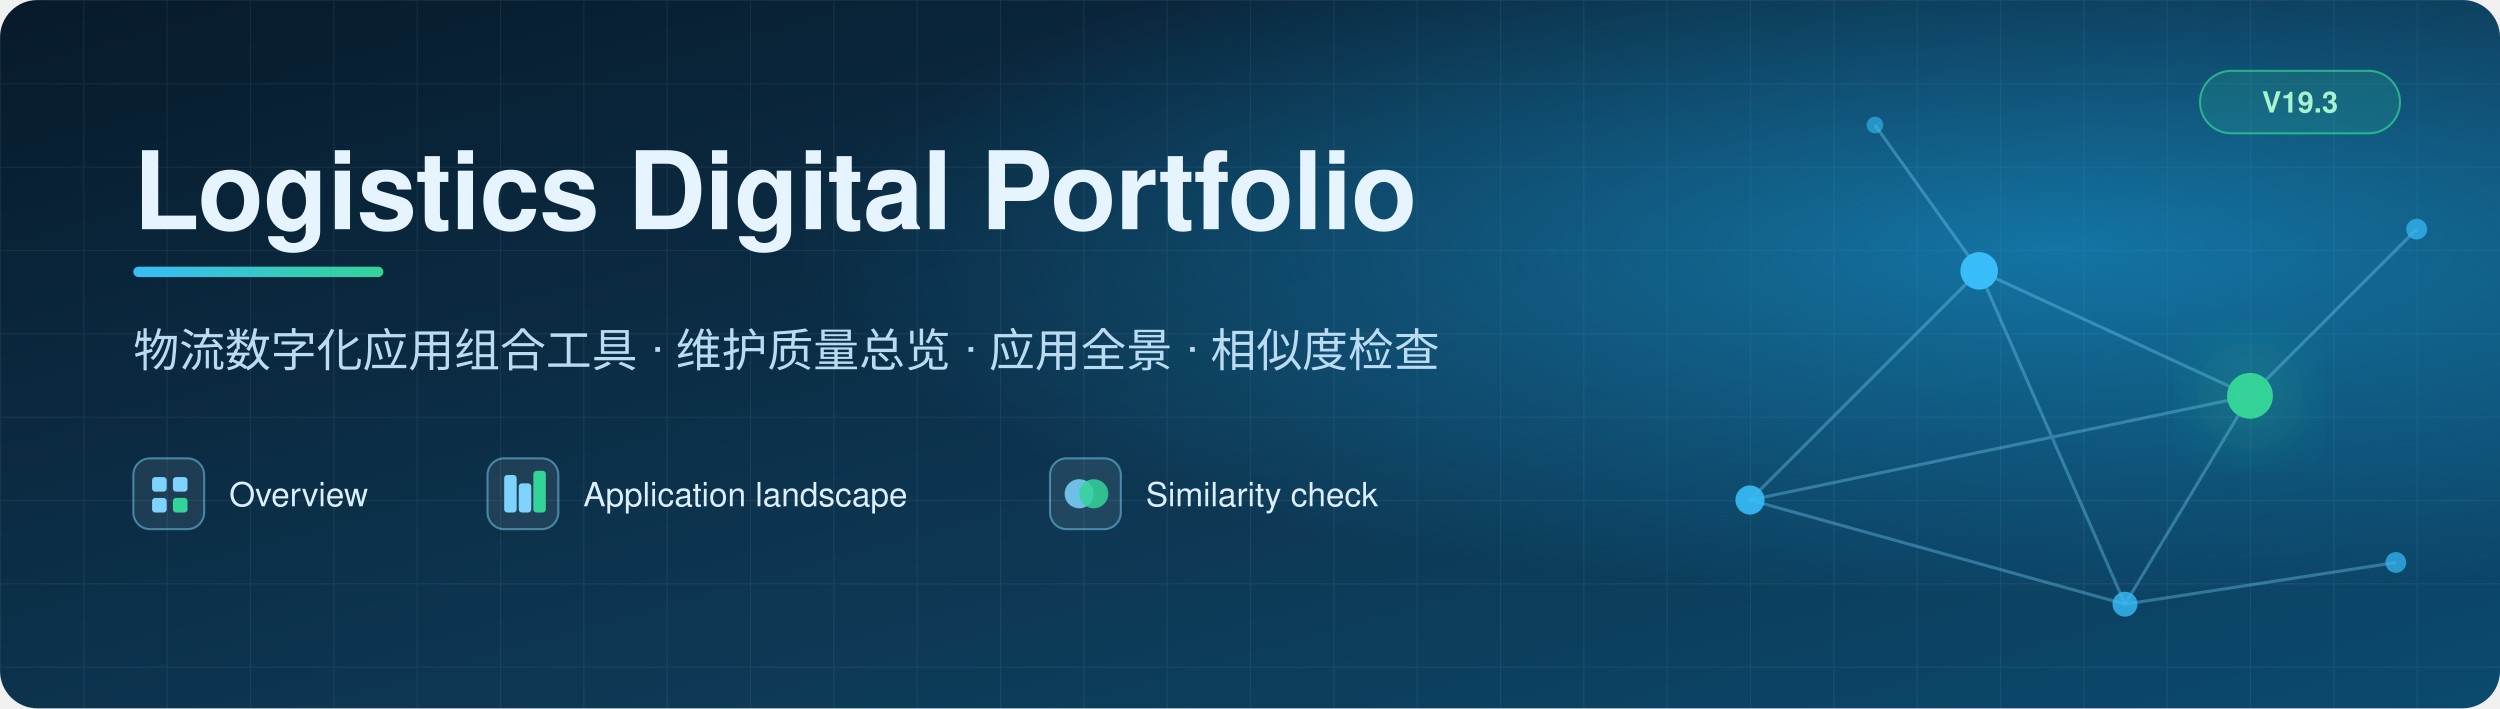
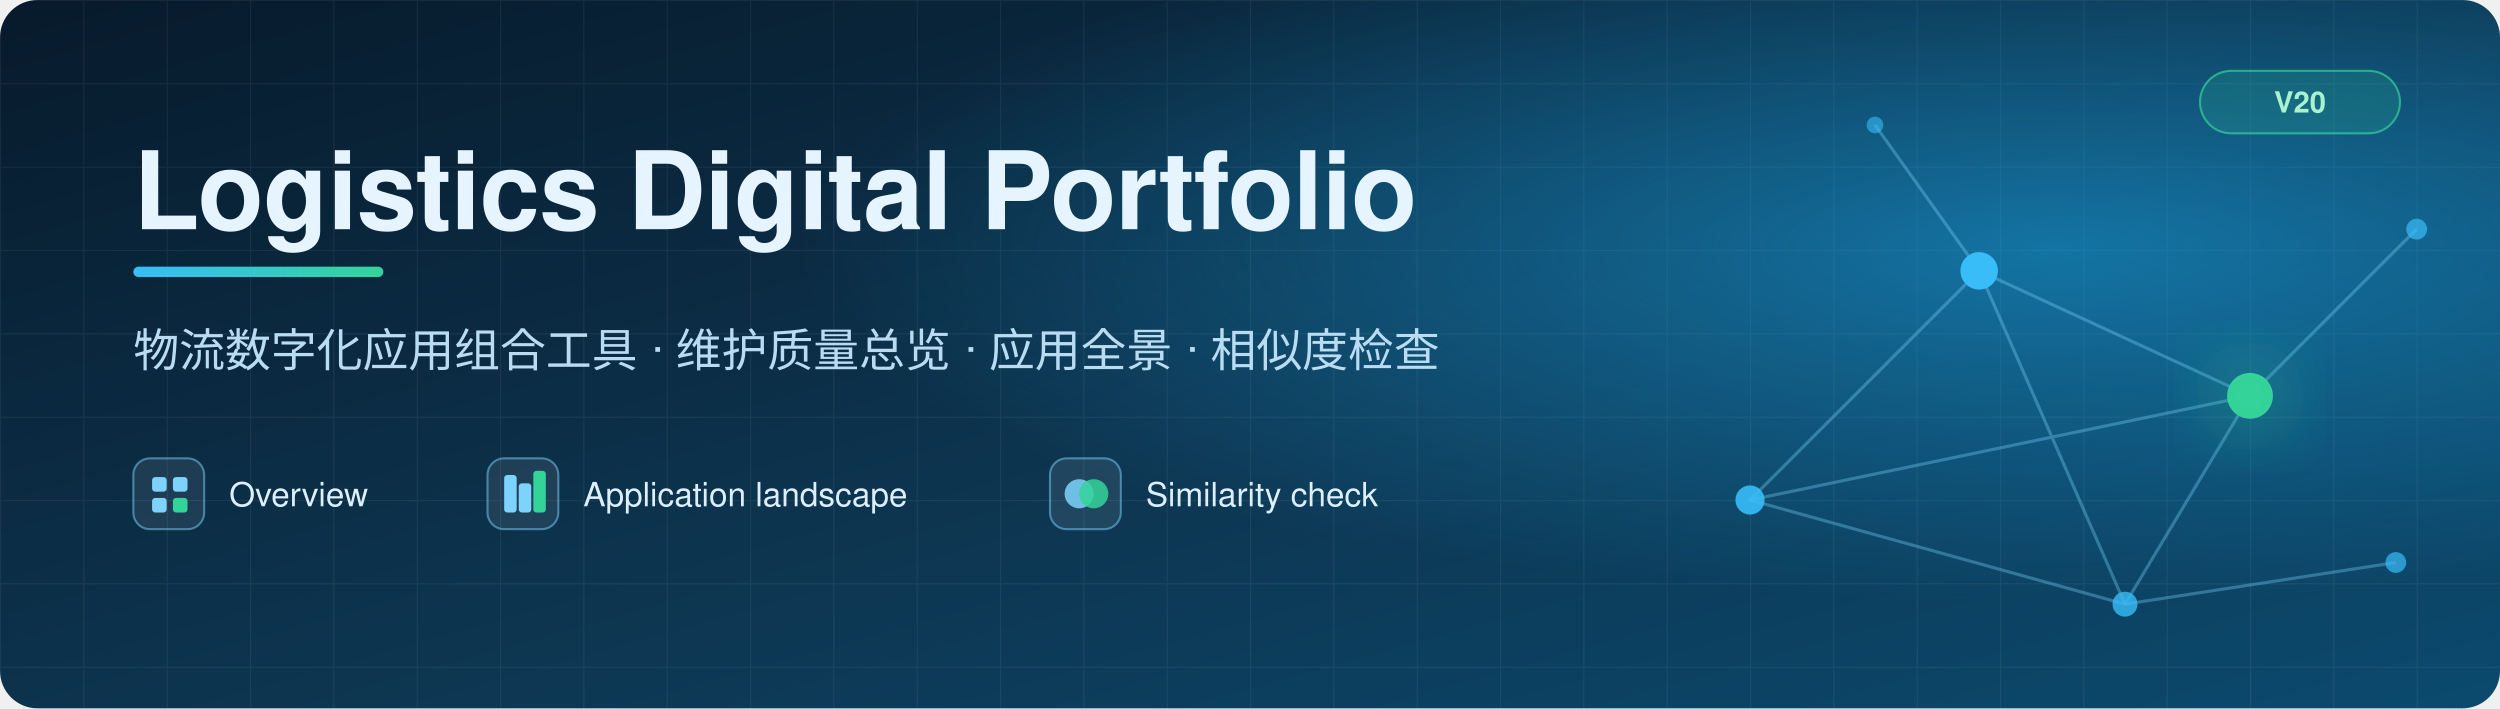
<svg xmlns="http://www.w3.org/2000/svg" width="1200" height="340" viewBox="0 0 1200 340" role="img" aria-label="Logistics Digital Portfolio">
  <defs>
    <linearGradient id="bg" x1="0" y1="0" x2="1" y2="1">
      <stop offset="0" stop-color="#071a2b" />
      <stop offset="0.55" stop-color="#0d3550" />
      <stop offset="1" stop-color="#0b4a6e" />
    </linearGradient>
    <radialGradient id="glow" cx="0.82" cy="0.35" r="0.5">
      <stop offset="0" stop-color="#19a6e6" stop-opacity="0.55" />
      <stop offset="1" stop-color="#19a6e6" stop-opacity="0" />
    </radialGradient>
    <linearGradient id="accent" x1="0" y1="0" x2="1" y2="0">
      <stop offset="0" stop-color="#38bdf8" />
      <stop offset="1" stop-color="#34d399" />
    </linearGradient>
    <pattern id="grid" width="40" height="40" patternUnits="userSpaceOnUse">
      <path d="M40 0H0V40" fill="none" stroke="#ffffff" stroke-opacity="0.06" />
    </pattern>
    <filter id="soft" x="-20%" y="-20%" width="140%" height="140%">
      <feGaussianBlur stdDeviation="14" />
    </filter>
  </defs>
  <rect width="1200" height="340" rx="18" fill="url(#bg)" />
  <rect width="1200" height="340" rx="18" fill="url(#grid)" />
  <rect width="1200" height="340" rx="18" fill="url(#glow)" />
  <g transform="translate(780 40)" stroke="#7dd3fc" stroke-opacity="0.35" fill="none" stroke-width="1.5">
    <path d="M60 200 L170 90 L300 150 L240 250 Z" />
    <path d="M170 90 L240 250 M60 200 L300 150 M300 150 L380 70 M240 250 L370 230 M170 90 L120 20" />
  </g>
  <g transform="translate(780 40)" fill="#38bdf8">
    <circle cx="60" cy="200" r="7" fill-opacity="0.9" />
    <circle cx="170" cy="90" r="9" />
    <circle cx="300" cy="150" r="11" fill="#34d399" />
    <circle cx="240" cy="250" r="6" fill-opacity="0.8" />
    <circle cx="380" cy="70" r="5" fill-opacity="0.7" />
    <circle cx="370" cy="230" r="5" fill-opacity="0.7" />
    <circle cx="120" cy="20" r="4" fill-opacity="0.6" />
    <circle cx="300" cy="150" r="26" fill="#34d399" fill-opacity="0.18" filter="url(#soft)" />
  </g>
  <g font-family="'Segoe UI', 'Helvetica Neue', Helvetica, Arial, 'PingFang SC', 'Microsoft YaHei', sans-serif">
    <text x="64" y="110" fill="#e6f4ff" font-size="52" font-weight="700" letter-spacing="-0.5">Logistics Digital Portfolio</text>
    <rect x="64" y="128" width="120" height="5" rx="2.5" fill="url(#accent)" />
    <text x="64" y="176" fill="#b9dcf2" font-size="22" font-weight="400">物流数字化应用组合工具 · 维护质量总览 · 应用全景 · 相似度检查</text>
    <g transform="translate(64 220)" fill="#dcefff" font-size="16">
      <g>
        <rect x="0" y="0" width="34" height="34" rx="8" fill="#ffffff" fill-opacity="0.08" stroke="#7dd3fc" stroke-opacity="0.5" />
        <rect x="9" y="9" width="7" height="7" rx="1.5" fill="#7dd3fc" />
        <rect x="19" y="9" width="7" height="7" rx="1.5" fill="#7dd3fc" />
        <rect x="9" y="19" width="7" height="7" rx="1.5" fill="#7dd3fc" />
        <rect x="19" y="19" width="7" height="7" rx="1.5" fill="#34d399" />
        <text x="46" y="23">Overview</text>
      </g>
      <g transform="translate(170 0)">
        <rect x="0" y="0" width="34" height="34" rx="8" fill="#ffffff" fill-opacity="0.08" stroke="#7dd3fc" stroke-opacity="0.5" />
        <rect x="8" y="8" width="6" height="18" rx="1.5" fill="#7dd3fc" />
        <rect x="15" y="12" width="6" height="14" rx="1.5" fill="#7dd3fc" />
        <rect x="22" y="6" width="6" height="20" rx="1.5" fill="#34d399" />
        <text x="46" y="23">Application landscape</text>
      </g>
      <g transform="translate(440 0)">
        <rect x="0" y="0" width="34" height="34" rx="8" fill="#ffffff" fill-opacity="0.08" stroke="#7dd3fc" stroke-opacity="0.5" />
        <circle cx="14" cy="17" r="7" fill="#7dd3fc" fill-opacity="0.85" />
        <circle cx="21" cy="17" r="7" fill="#34d399" fill-opacity="0.85" />
        <text x="46" y="23">Similarity check</text>
      </g>
    </g>
  </g>
  <g transform="translate(1056 34)" font-family="'Segoe UI', Helvetica, Arial, sans-serif">
    <rect x="0" y="0" width="96" height="30" rx="15" fill="#34d399" fill-opacity="0.16" stroke="#34d399" stroke-opacity="0.7" />
-     <text x="48" y="20" text-anchor="middle" fill="#a7f3d0" font-size="14" font-weight="600">V19.3</text>
+     <text x="48" y="20" text-anchor="middle" fill="#a7f3d0" font-size="14" font-weight="600">V20</text>
  </g>
</svg>
